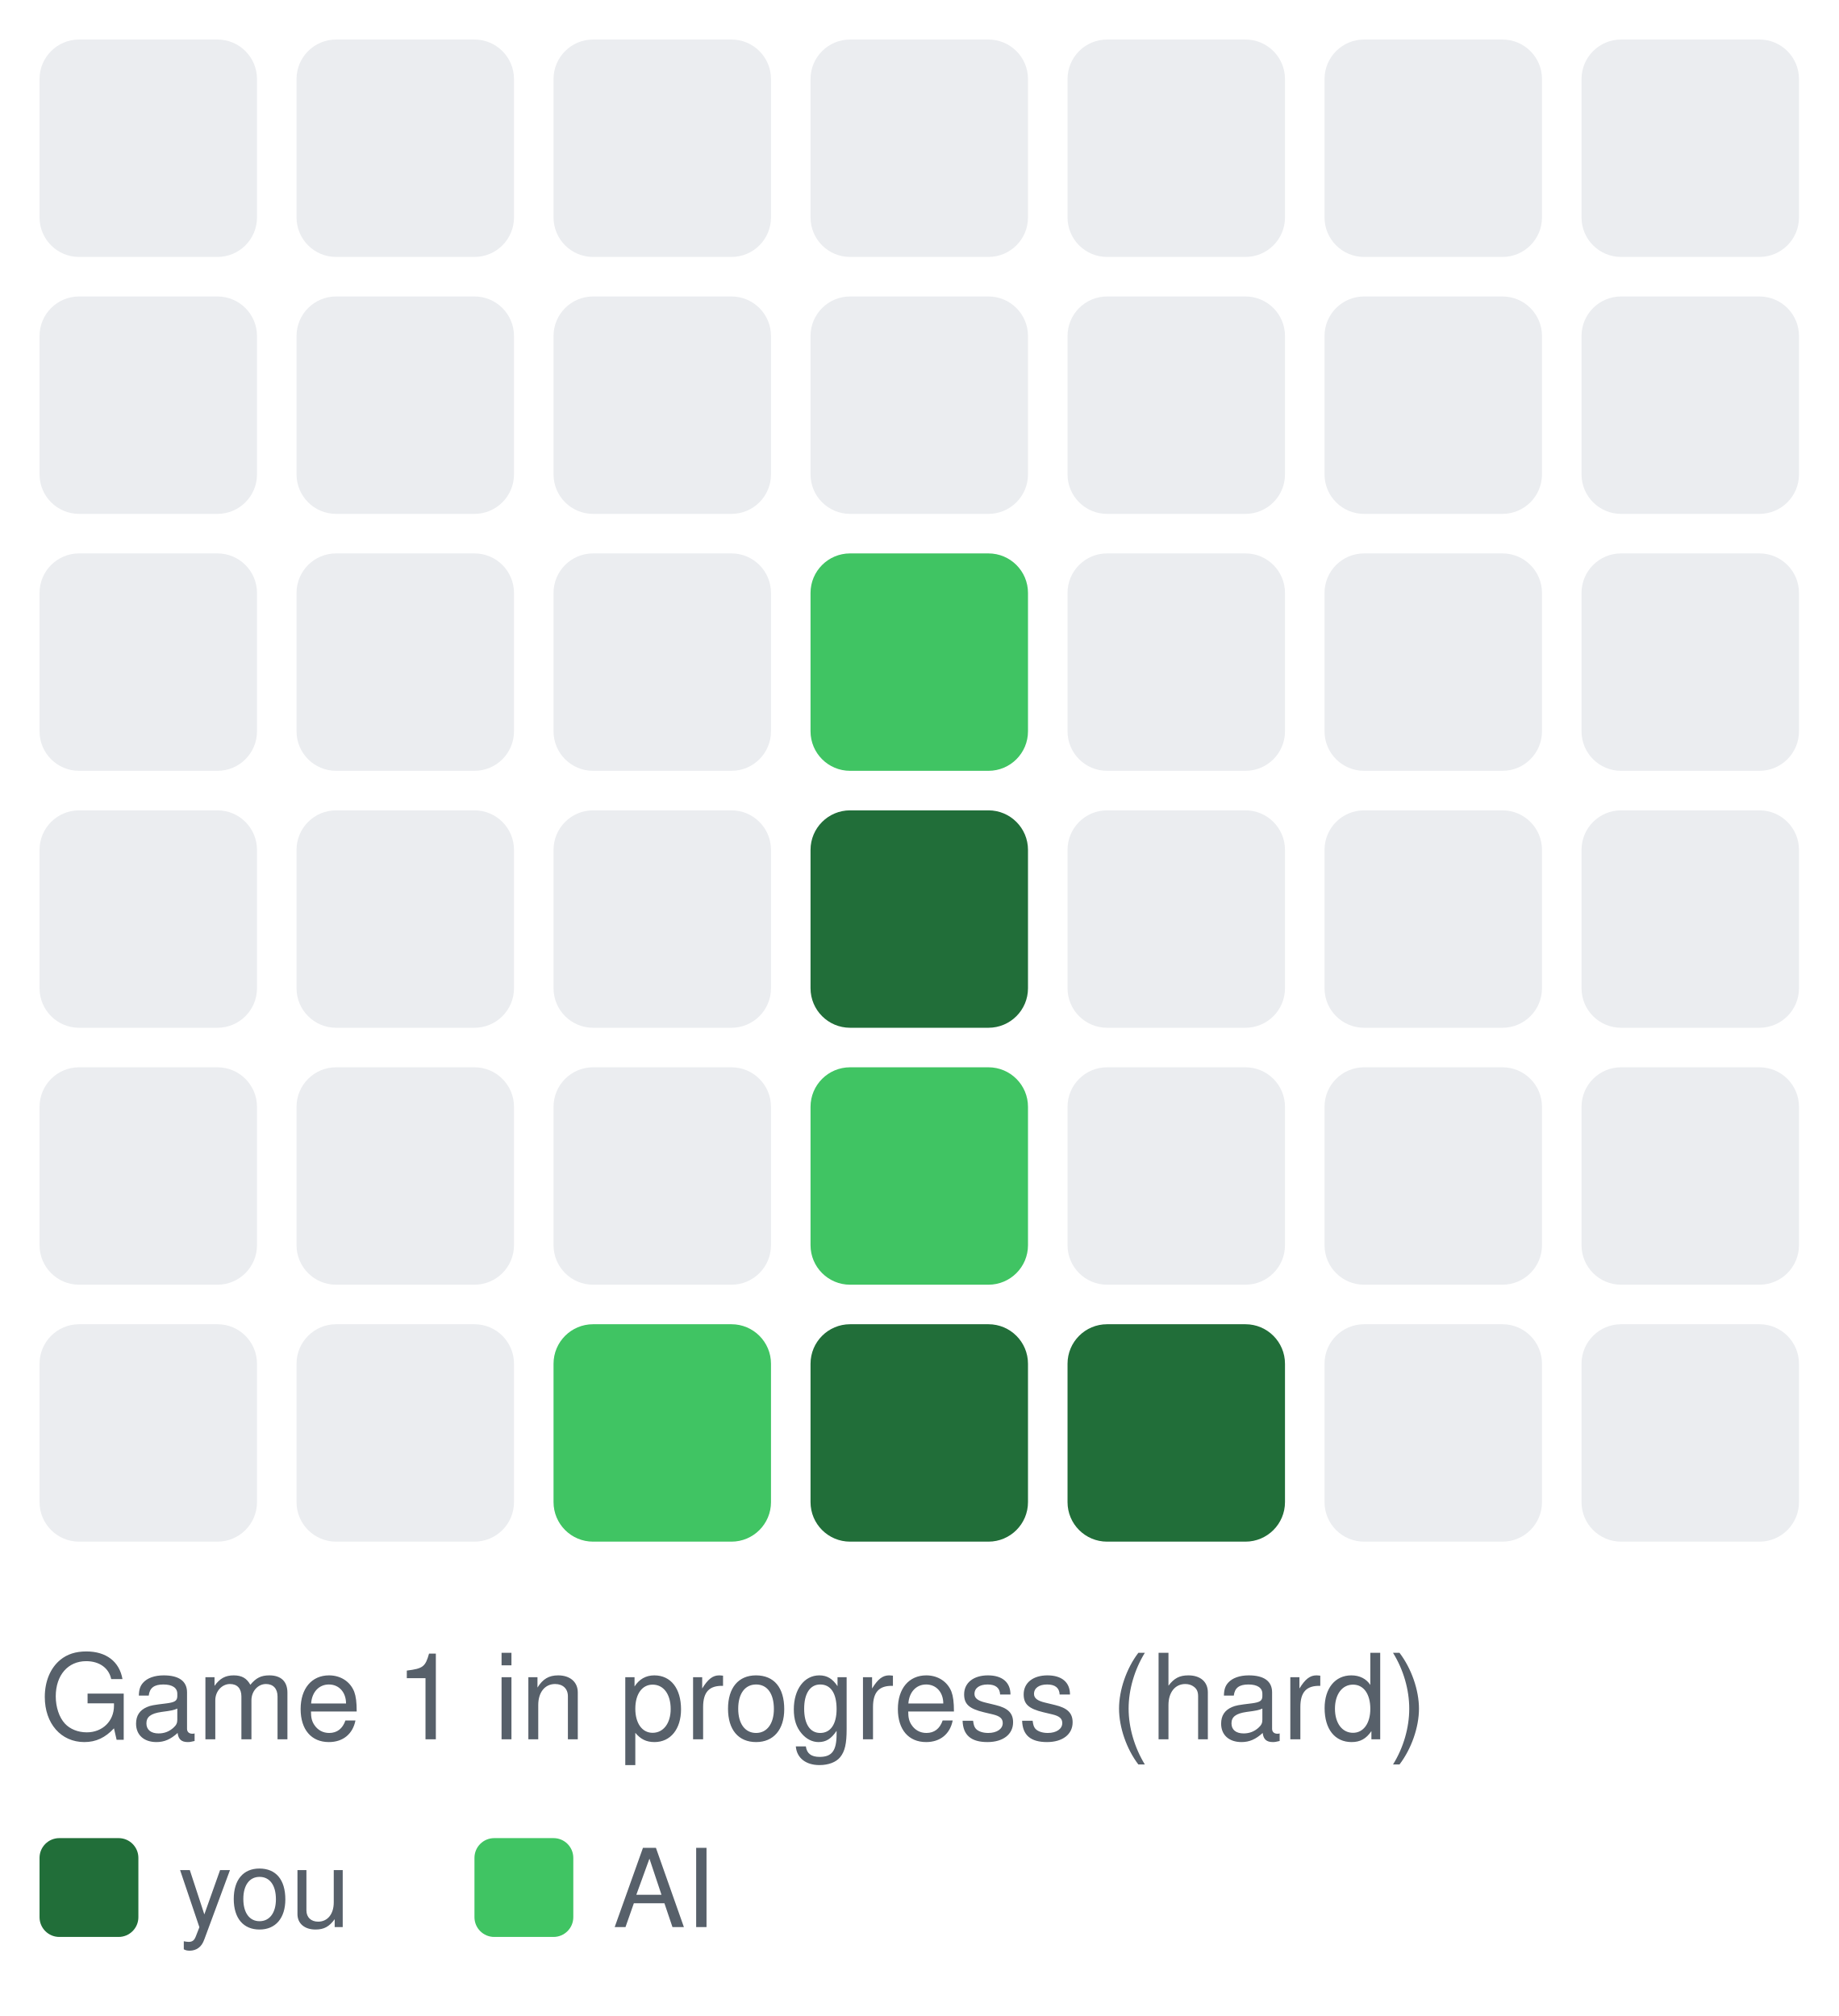
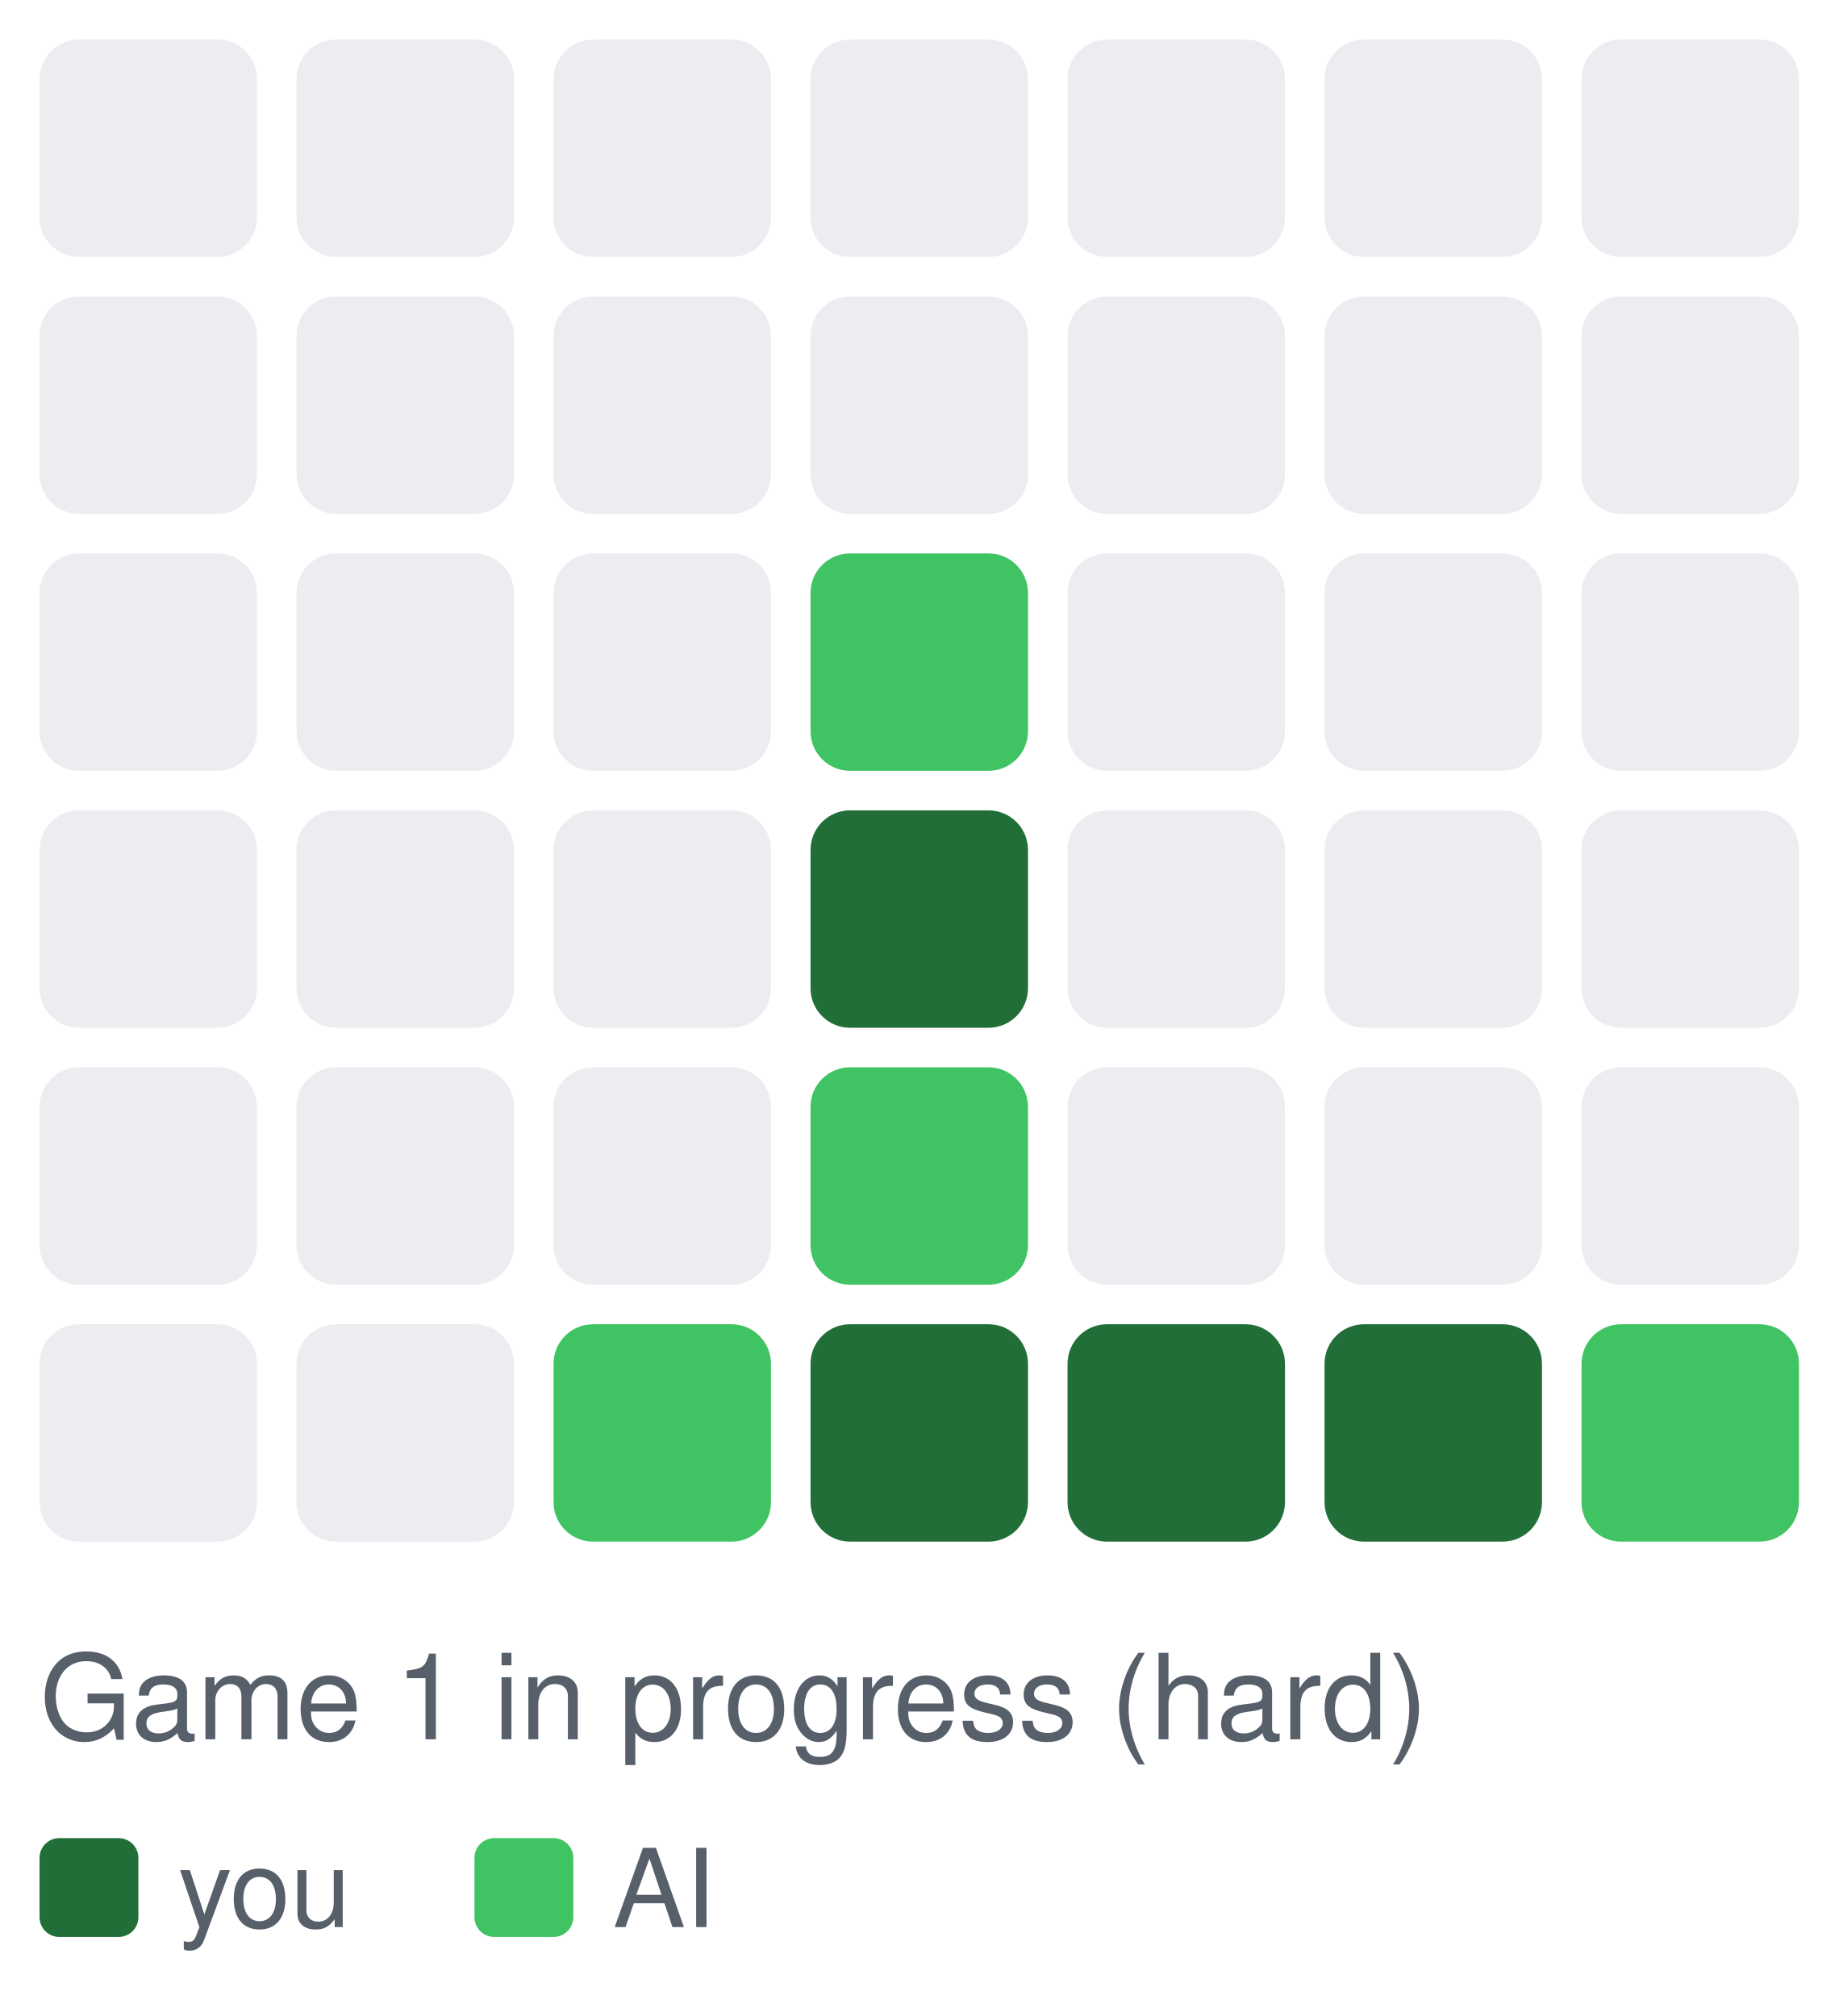
<svg xmlns="http://www.w3.org/2000/svg" width="186" height="204" viewBox="0 0 186 204" role="img" aria-label="Commit Four: Game 1 in progress (hard)">
  <rect x="4" y="134" width="22" height="22" rx="4" fill="#ebedf0" />
  <rect x="4" y="108" width="22" height="22" rx="4" fill="#ebedf0" />
  <rect x="4" y="82" width="22" height="22" rx="4" fill="#ebedf0" />
  <rect x="4" y="56" width="22" height="22" rx="4" fill="#ebedf0" />
  <rect x="4" y="30" width="22" height="22" rx="4" fill="#ebedf0" />
  <rect x="4" y="4" width="22" height="22" rx="4" fill="#ebedf0" />
  <rect x="30" y="134" width="22" height="22" rx="4" fill="#ebedf0" />
  <rect x="30" y="108" width="22" height="22" rx="4" fill="#ebedf0" />
  <rect x="30" y="82" width="22" height="22" rx="4" fill="#ebedf0" />
  <rect x="30" y="56" width="22" height="22" rx="4" fill="#ebedf0" />
  <rect x="30" y="30" width="22" height="22" rx="4" fill="#ebedf0" />
  <rect x="30" y="4" width="22" height="22" rx="4" fill="#ebedf0" />
  <rect x="56" y="134" width="22" height="22" rx="4" fill="#40c463" />
  <rect x="56" y="108" width="22" height="22" rx="4" fill="#ebedf0" />
  <rect x="56" y="82" width="22" height="22" rx="4" fill="#ebedf0" />
  <rect x="56" y="56" width="22" height="22" rx="4" fill="#ebedf0" />
  <rect x="56" y="30" width="22" height="22" rx="4" fill="#ebedf0" />
  <rect x="56" y="4" width="22" height="22" rx="4" fill="#ebedf0" />
  <rect x="82" y="134" width="22" height="22" rx="4" fill="#216e39" />
  <rect x="82" y="108" width="22" height="22" rx="4" fill="#40c463" />
  <rect x="82" y="82" width="22" height="22" rx="4" fill="#216e39" />
  <rect x="82" y="56" width="22" height="22" rx="4" fill="#40c463" />
  <rect x="82" y="30" width="22" height="22" rx="4" fill="#ebedf0" />
  <rect x="82" y="4" width="22" height="22" rx="4" fill="#ebedf0" />
  <rect x="108" y="134" width="22" height="22" rx="4" fill="#216e39" />
  <rect x="108" y="108" width="22" height="22" rx="4" fill="#ebedf0" />
  <rect x="108" y="82" width="22" height="22" rx="4" fill="#ebedf0" />
  <rect x="108" y="56" width="22" height="22" rx="4" fill="#ebedf0" />
  <rect x="108" y="30" width="22" height="22" rx="4" fill="#ebedf0" />
  <rect x="108" y="4" width="22" height="22" rx="4" fill="#ebedf0" />
-   <rect x="134" y="134" width="22" height="22" rx="4" fill="#ebedf0" />
+   <rect x="134" y="134" width="22" height="22" rx="4" fill="#216e39" />
  <rect x="134" y="108" width="22" height="22" rx="4" fill="#ebedf0" />
  <rect x="134" y="82" width="22" height="22" rx="4" fill="#ebedf0" />
  <rect x="134" y="56" width="22" height="22" rx="4" fill="#ebedf0" />
  <rect x="134" y="30" width="22" height="22" rx="4" fill="#ebedf0" />
  <rect x="134" y="4" width="22" height="22" rx="4" fill="#ebedf0" />
-   <rect x="160" y="134" width="22" height="22" rx="4" fill="#ebedf0" />
+   <rect x="160" y="134" width="22" height="22" rx="4" fill="#40c463" />
  <rect x="160" y="108" width="22" height="22" rx="4" fill="#ebedf0" />
  <rect x="160" y="82" width="22" height="22" rx="4" fill="#ebedf0" />
  <rect x="160" y="56" width="22" height="22" rx="4" fill="#ebedf0" />
  <rect x="160" y="30" width="22" height="22" rx="4" fill="#ebedf0" />
  <rect x="160" y="4" width="22" height="22" rx="4" fill="#ebedf0" />
  <text x="4" y="176" font-family="-apple-system,Segoe UI,Helvetica,Arial,sans-serif" font-size="12" fill="#57606a">Game 1 in progress (hard)</text>
  <rect x="4" y="186" width="10" height="10" rx="2" fill="#216e39" />
  <text x="18" y="195" font-family="-apple-system,Segoe UI,Helvetica,Arial,sans-serif" font-size="11" fill="#57606a">you</text>
  <rect x="48" y="186" width="10" height="10" rx="2" fill="#40c463" />
  <text x="62" y="195" font-family="-apple-system,Segoe UI,Helvetica,Arial,sans-serif" font-size="11" fill="#57606a">AI</text>
</svg>
